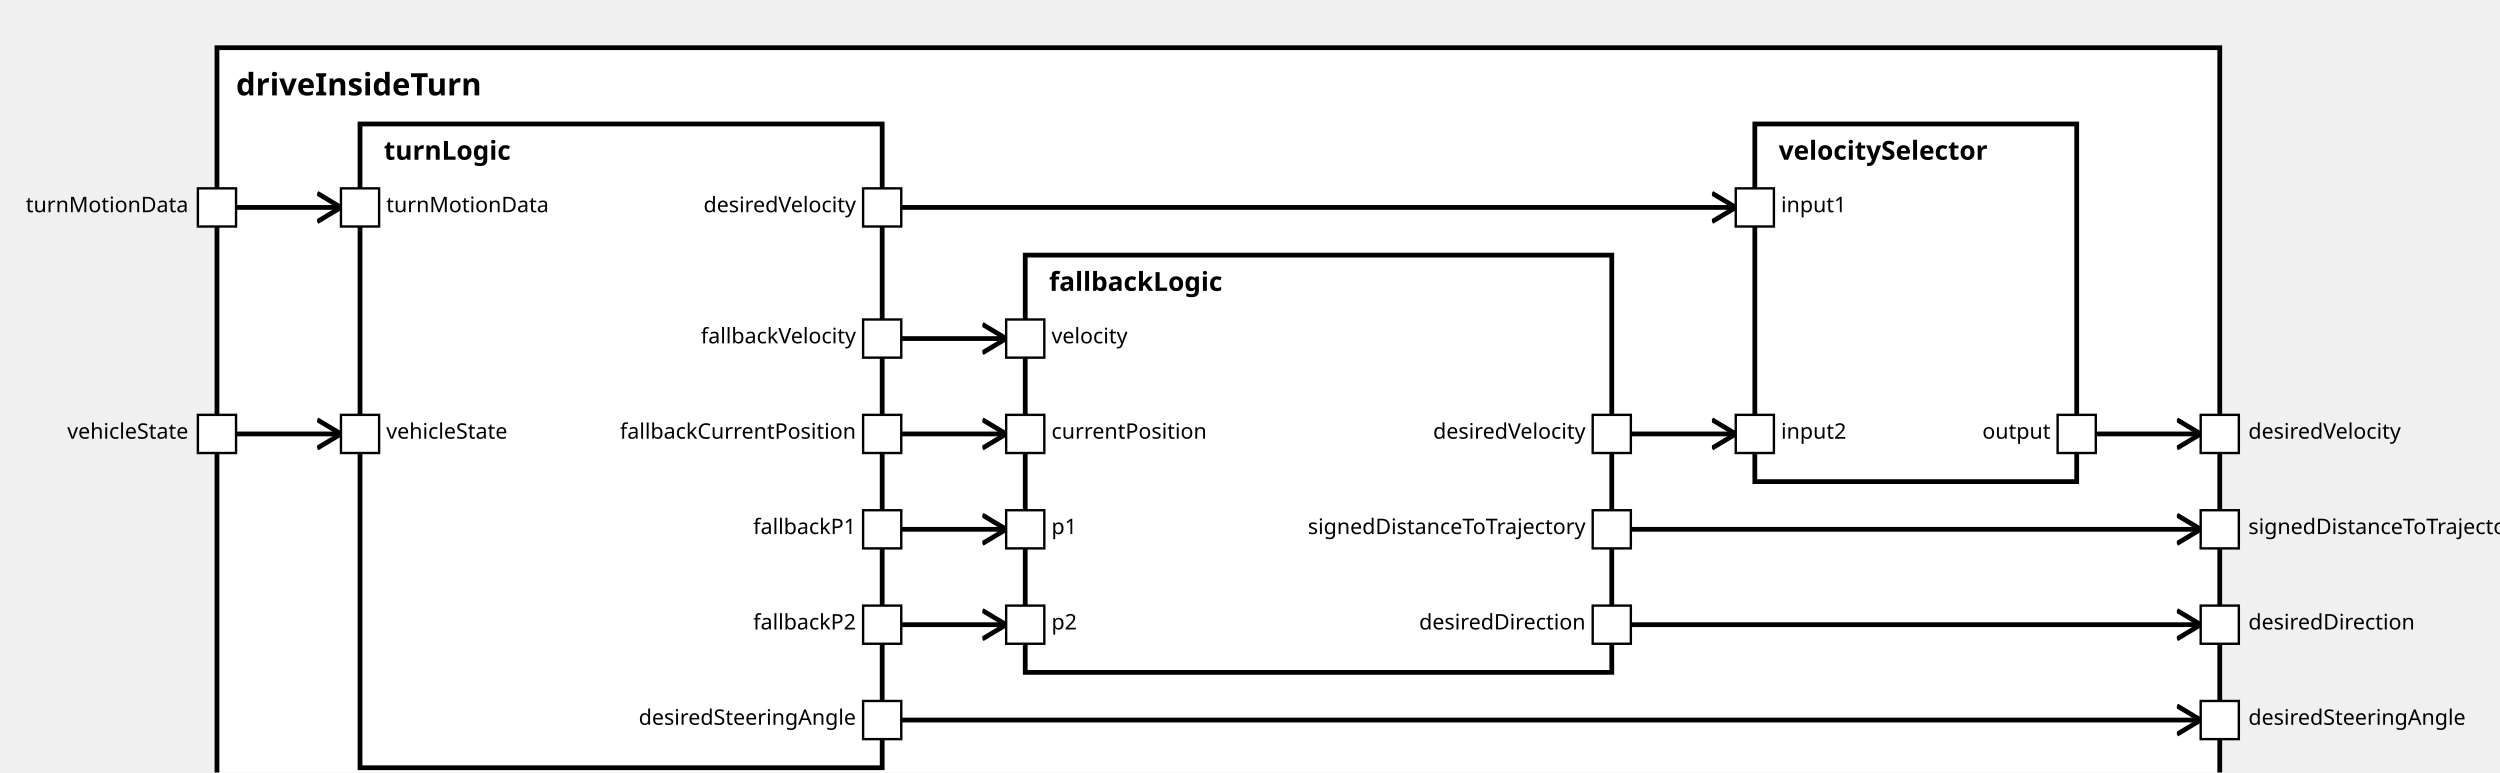
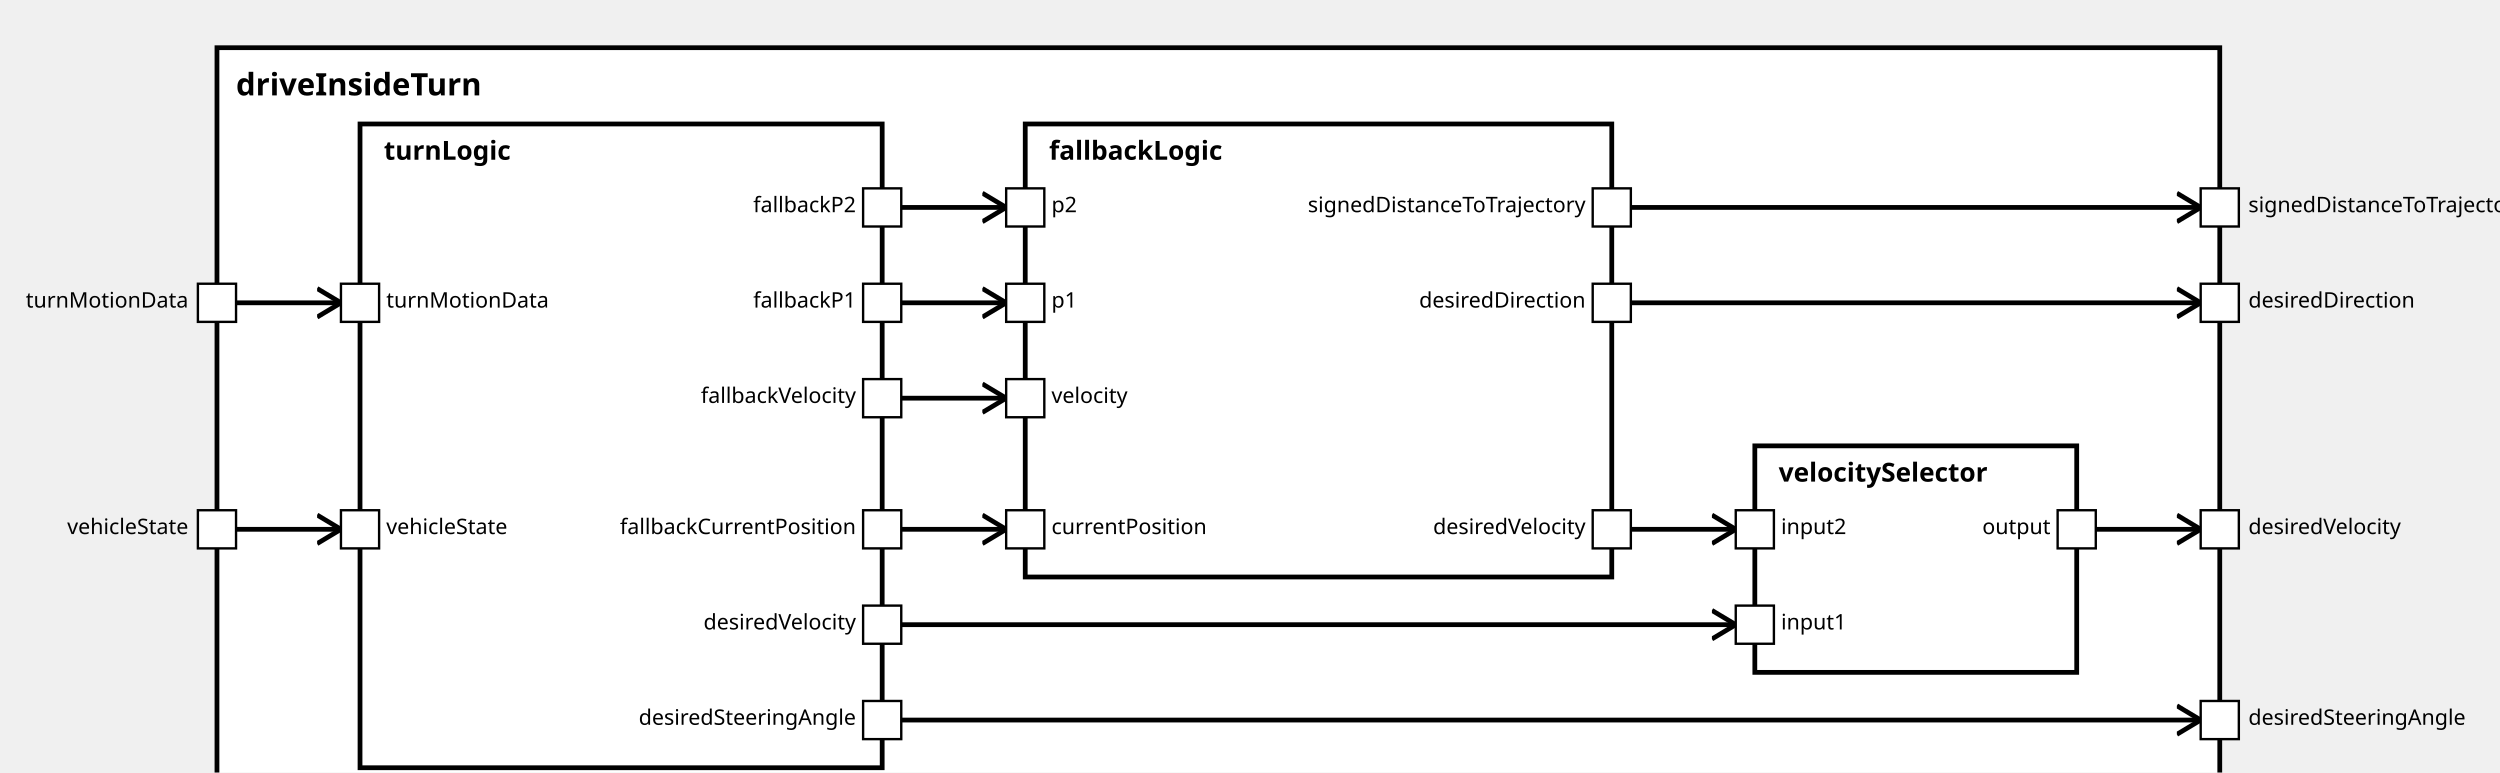
<svg xmlns="http://www.w3.org/2000/svg" xmlns:xlink="http://www.w3.org/1999/xlink" width="100%" height="100%" version="1.1">
  <svg version="1.1">
    <g transform="translate(91 20)">
      <rect id="19" width="840" height="322" style="fill:white;stroke:black;stroke-width:2;fill-opacity:1.0;stroke-opacity:1.0" />
      <text x="8" y="20" style="font-weight: bold" font-family="Verdana" font-size="13" fill="black">
            driveInsideTurn
    </text>
    </g>
  </svg>
  <g transform="translate(151 52)">
    <rect data-name="autopilot.behavior.driveInsideTurn.turnLogic" id="20" width="219" height="270" style="fill:white;stroke:black;stroke-width:2;fill-opacity:1.0;stroke-opacity:1.0" />
    <text x="10" y="15" alignment-baseline="middle" style="font-weight: bold" font-family="Verdana" font-size="11" fill="black">
    turnLogic
    </text>
  </g>
-   <g transform="translate(430 107)">
-     <rect data-name="autopilot.behavior.driveInsideTurn.fallbackLogic" id="21" width="246" height="175" style="fill:white;stroke:black;stroke-width:2;fill-opacity:1.0;stroke-opacity:1.0" />
+   <g transform="translate(430 52)">
+     <rect data-name="autopilot.behavior.driveInsideTurn.fallbackLogic" id="21" width="246" height="190" style="fill:white;stroke:black;stroke-width:2;fill-opacity:1.0;stroke-opacity:1.0" />
    <text x="10" y="15" alignment-baseline="middle" style="font-weight: bold" font-family="Verdana" font-size="11" fill="black">
    fallbackLogic
    </text>
  </g>
-   <g transform="translate(736 52)">
-     <rect data-name="autopilot.behavior.driveInsideTurn.velocitySelector" id="22" width="135" height="150" style="fill:white;stroke:black;stroke-width:2;fill-opacity:1.0;stroke-opacity:1.0" />
+   <g transform="translate(736 187)">
+     <rect data-name="autopilot.behavior.driveInsideTurn.velocitySelector" id="22" width="135" height="95" style="fill:white;stroke:black;stroke-width:2;fill-opacity:1.0;stroke-opacity:1.0" />
    <text x="10" y="15" alignment-baseline="middle" style="font-weight: bold" font-family="Verdana" font-size="11" fill="black">
    velocitySelector
    </text>
  </g>
  <defs>
    <marker id="0,0,0" markerWidth="13" markerHeight="13" refX="5" refY="5" orient="auto">
      <polyline points="0,2 5,5 0,8" style="fill:none; stroke:rgb(0,0,0);                     stroke-width:1" />
    </marker>
  </defs>
-   <line stroke-linecap="square" x1="684" y1="262" x2="923" y2="262" style="stroke:rgb(0, 0,0);             stroke-width:2;                 marker-end: url(#0,0,0)             " />
-   <line stroke-linecap="square" x1="684" y1="222" x2="923" y2="222" style="stroke:rgb(0, 0,0);             stroke-width:2;                 marker-end: url(#0,0,0)             " />
-   <line stroke-linecap="square" x1="879" y1="182" x2="923" y2="182" style="stroke:rgb(0, 0,0);             stroke-width:2;                 marker-end: url(#0,0,0)             " />
+   <line stroke-linecap="square" x1="684" y1="127" x2="923" y2="127" style="stroke:rgb(0, 0,0);             stroke-width:2;                 marker-end: url(#0,0,0)             " />
+   <line stroke-linecap="square" x1="684" y1="87" x2="923" y2="87" style="stroke:rgb(0, 0,0);             stroke-width:2;                 marker-end: url(#0,0,0)             " />
+   <line stroke-linecap="square" x1="879" y1="222" x2="923" y2="222" style="stroke:rgb(0, 0,0);             stroke-width:2;                 marker-end: url(#0,0,0)             " />
  <line stroke-linecap="square" x1="378" y1="302" x2="923" y2="302" style="stroke:rgb(0, 0,0);             stroke-width:2;                 marker-end: url(#0,0,0)             " />
-   <line stroke-linecap="square" x1="99" y1="182" x2="143" y2="182" style="stroke:rgb(0, 0,0);             stroke-width:2;                 marker-end: url(#0,0,0)             " />
-   <line stroke-linecap="square" x1="99" y1="87" x2="143" y2="87" style="stroke:rgb(0, 0,0);             stroke-width:2;                 marker-end: url(#0,0,0)             " />
-   <line stroke-linecap="square" x1="378" y1="182" x2="422" y2="182" style="stroke:rgb(0, 0,0);             stroke-width:2;                 marker-end: url(#0,0,0)             " />
+   <line stroke-linecap="square" x1="99" y1="222" x2="143" y2="222" style="stroke:rgb(0, 0,0);             stroke-width:2;                 marker-end: url(#0,0,0)             " />
+   <line stroke-linecap="square" x1="99" y1="127" x2="143" y2="127" style="stroke:rgb(0, 0,0);             stroke-width:2;                 marker-end: url(#0,0,0)             " />
  <line stroke-linecap="square" x1="378" y1="222" x2="422" y2="222" style="stroke:rgb(0, 0,0);             stroke-width:2;                 marker-end: url(#0,0,0)             " />
-   <line stroke-linecap="square" x1="378" y1="262" x2="422" y2="262" style="stroke:rgb(0, 0,0);             stroke-width:2;                 marker-end: url(#0,0,0)             " />
-   <line stroke-linecap="square" x1="378" y1="142" x2="422" y2="142" style="stroke:rgb(0, 0,0);             stroke-width:2;                 marker-end: url(#0,0,0)             " />
-   <line stroke-linecap="square" x1="378" y1="87" x2="728" y2="87" style="stroke:rgb(0, 0,0);             stroke-width:2;                 marker-end: url(#0,0,0)             " />
-   <line stroke-linecap="square" x1="684" y1="182" x2="728" y2="182" style="stroke:rgb(0, 0,0);             stroke-width:2;                 marker-end: url(#0,0,0)             " />
+   <line stroke-linecap="square" x1="378" y1="127" x2="422" y2="127" style="stroke:rgb(0, 0,0);             stroke-width:2;                 marker-end: url(#0,0,0)             " />
+   <line stroke-linecap="square" x1="378" y1="87" x2="422" y2="87" style="stroke:rgb(0, 0,0);             stroke-width:2;                 marker-end: url(#0,0,0)             " />
+   <line stroke-linecap="square" x1="378" y1="167" x2="422" y2="167" style="stroke:rgb(0, 0,0);             stroke-width:2;                 marker-end: url(#0,0,0)             " />
+   <line stroke-linecap="square" x1="378" y1="262" x2="728" y2="262" style="stroke:rgb(0, 0,0);             stroke-width:2;                 marker-end: url(#0,0,0)             " />
+   <line stroke-linecap="square" x1="684" y1="222" x2="728" y2="222" style="stroke:rgb(0, 0,0);             stroke-width:2;                 marker-end: url(#0,0,0)             " />
  <defs>
    <rect id="port" x="0" y="0" width="16" height="16" style="fill:white;stroke:rgb(0,0,0);stroke-width:1;fill-opacity:1.0;stroke-opacity:1.0" />
  </defs>
-   <use x="83" y="174" xlink:href="#port" />
-   <text text-anchor="end" alignment-baseline="middle" x="79" y="184" transform="rotate(0,79,184)" style="font-weight: regular" font-family="Verdana" font-size="9" fill="black">
+   <use x="83" y="214" xlink:href="#port" />
+   <text text-anchor="end" alignment-baseline="middle" x="79" y="224" transform="rotate(0,79,224)" style="font-weight: regular" font-family="Verdana" font-size="9" fill="black">
vehicleState
</text>
-   <use x="83" y="79" xlink:href="#port" />
-   <text text-anchor="end" alignment-baseline="middle" x="79" y="89" transform="rotate(0,79,89)" style="font-weight: regular" font-family="Verdana" font-size="9" fill="black">
+   <use x="83" y="119" xlink:href="#port" />
+   <text text-anchor="end" alignment-baseline="middle" x="79" y="129" transform="rotate(0,79,129)" style="font-weight: regular" font-family="Verdana" font-size="9" fill="black">
turnMotionData
</text>
-   <use x="923" y="254" xlink:href="#port" />
-   <text text-anchor="start" alignment-baseline="middle" x="943" y="264" transform="rotate(0,943,264)" style="font-weight: regular" font-family="Verdana" font-size="9" fill="black">
+   <use x="923" y="119" xlink:href="#port" />
+   <text text-anchor="start" alignment-baseline="middle" x="943" y="129" transform="rotate(0,943,129)" style="font-weight: regular" font-family="Verdana" font-size="9" fill="black">
desiredDirection
+ </text>
+   <use x="923" y="79" xlink:href="#port" />
+   <text text-anchor="start" alignment-baseline="middle" x="943" y="89" transform="rotate(0,943,89)" style="font-weight: regular" font-family="Verdana" font-size="9" fill="black">
+ signedDistanceToTrajectory
</text>
  <use x="923" y="214" xlink:href="#port" />
  <text text-anchor="start" alignment-baseline="middle" x="943" y="224" transform="rotate(0,943,224)" style="font-weight: regular" font-family="Verdana" font-size="9" fill="black">
- signedDistanceToTrajectory
- </text>
-   <use x="923" y="174" xlink:href="#port" />
-   <text text-anchor="start" alignment-baseline="middle" x="943" y="184" transform="rotate(0,943,184)" style="font-weight: regular" font-family="Verdana" font-size="9" fill="black">
desiredVelocity
</text>
  <use x="923" y="294" xlink:href="#port" />
  <text text-anchor="start" alignment-baseline="middle" x="943" y="304" transform="rotate(0,943,304)" style="font-weight: regular" font-family="Verdana" font-size="9" fill="black">
desiredSteeringAngle
</text>
-   <use x="143" y="174" xlink:href="#port" />
-   <text text-anchor="start" alignment-baseline="middle" x="162" y="184" transform="rotate(0,162,184)" style="font-weight: regular" font-family="Verdana" font-size="9" fill="black">
+   <use x="143" y="214" xlink:href="#port" />
+   <text text-anchor="start" alignment-baseline="middle" x="162" y="224" transform="rotate(0,162,224)" style="font-weight: regular" font-family="Verdana" font-size="9" fill="black">
vehicleState
</text>
-   <use x="143" y="79" xlink:href="#port" />
-   <text text-anchor="start" alignment-baseline="middle" x="162" y="89" transform="rotate(0,162,89)" style="font-weight: regular" font-family="Verdana" font-size="9" fill="black">
+   <use x="143" y="119" xlink:href="#port" />
+   <text text-anchor="start" alignment-baseline="middle" x="162" y="129" transform="rotate(0,162,129)" style="font-weight: regular" font-family="Verdana" font-size="9" fill="black">
turnMotionData
</text>
-   <use x="362" y="79" xlink:href="#port" />
-   <text text-anchor="end" alignment-baseline="middle" x="359" y="89" transform="rotate(0,359,89)" style="font-weight: regular" font-family="Verdana" font-size="9" fill="black">
+   <use x="362" y="254" xlink:href="#port" />
+   <text text-anchor="end" alignment-baseline="middle" x="359" y="264" transform="rotate(0,359,264)" style="font-weight: regular" font-family="Verdana" font-size="9" fill="black">
desiredVelocity
</text>
  <use x="362" y="294" xlink:href="#port" />
  <text text-anchor="end" alignment-baseline="middle" x="359" y="304" transform="rotate(0,359,304)" style="font-weight: regular" font-family="Verdana" font-size="9" fill="black">
desiredSteeringAngle
</text>
-   <use x="362" y="174" xlink:href="#port" />
-   <text text-anchor="end" alignment-baseline="middle" x="359" y="184" transform="rotate(0,359,184)" style="font-weight: regular" font-family="Verdana" font-size="9" fill="black">
+   <use x="362" y="214" xlink:href="#port" />
+   <text text-anchor="end" alignment-baseline="middle" x="359" y="224" transform="rotate(0,359,224)" style="font-weight: regular" font-family="Verdana" font-size="9" fill="black">
fallbackCurrentPosition
</text>
-   <use x="362" y="214" xlink:href="#port" />
-   <text text-anchor="end" alignment-baseline="middle" x="359" y="224" transform="rotate(0,359,224)" style="font-weight: regular" font-family="Verdana" font-size="9" fill="black">
+   <use x="362" y="119" xlink:href="#port" />
+   <text text-anchor="end" alignment-baseline="middle" x="359" y="129" transform="rotate(0,359,129)" style="font-weight: regular" font-family="Verdana" font-size="9" fill="black">
fallbackP1
</text>
-   <use x="362" y="254" xlink:href="#port" />
-   <text text-anchor="end" alignment-baseline="middle" x="359" y="264" transform="rotate(0,359,264)" style="font-weight: regular" font-family="Verdana" font-size="9" fill="black">
+   <use x="362" y="79" xlink:href="#port" />
+   <text text-anchor="end" alignment-baseline="middle" x="359" y="89" transform="rotate(0,359,89)" style="font-weight: regular" font-family="Verdana" font-size="9" fill="black">
fallbackP2
</text>
-   <use x="362" y="134" xlink:href="#port" />
-   <text text-anchor="end" alignment-baseline="middle" x="359" y="144" transform="rotate(0,359,144)" style="font-weight: regular" font-family="Verdana" font-size="9" fill="black">
+   <use x="362" y="159" xlink:href="#port" />
+   <text text-anchor="end" alignment-baseline="middle" x="359" y="169" transform="rotate(0,359,169)" style="font-weight: regular" font-family="Verdana" font-size="9" fill="black">
fallbackVelocity
- </text>
-   <use x="422" y="174" xlink:href="#port" />
-   <text text-anchor="start" alignment-baseline="middle" x="441" y="184" transform="rotate(0,441,184)" style="font-weight: regular" font-family="Verdana" font-size="9" fill="black">
- currentPosition
</text>
  <use x="422" y="214" xlink:href="#port" />
  <text text-anchor="start" alignment-baseline="middle" x="441" y="224" transform="rotate(0,441,224)" style="font-weight: regular" font-family="Verdana" font-size="9" fill="black">
+ currentPosition
+ </text>
+   <use x="422" y="119" xlink:href="#port" />
+   <text text-anchor="start" alignment-baseline="middle" x="441" y="129" transform="rotate(0,441,129)" style="font-weight: regular" font-family="Verdana" font-size="9" fill="black">
p1
</text>
-   <use x="422" y="254" xlink:href="#port" />
-   <text text-anchor="start" alignment-baseline="middle" x="441" y="264" transform="rotate(0,441,264)" style="font-weight: regular" font-family="Verdana" font-size="9" fill="black">
+   <use x="422" y="79" xlink:href="#port" />
+   <text text-anchor="start" alignment-baseline="middle" x="441" y="89" transform="rotate(0,441,89)" style="font-weight: regular" font-family="Verdana" font-size="9" fill="black">
p2
</text>
-   <use x="422" y="134" xlink:href="#port" />
-   <text text-anchor="start" alignment-baseline="middle" x="441" y="144" transform="rotate(0,441,144)" style="font-weight: regular" font-family="Verdana" font-size="9" fill="black">
+   <use x="422" y="159" xlink:href="#port" />
+   <text text-anchor="start" alignment-baseline="middle" x="441" y="169" transform="rotate(0,441,169)" style="font-weight: regular" font-family="Verdana" font-size="9" fill="black">
velocity
+ </text>
+   <use x="668" y="79" xlink:href="#port" />
+   <text text-anchor="end" alignment-baseline="middle" x="665" y="89" transform="rotate(0,665,89)" style="font-weight: regular" font-family="Verdana" font-size="9" fill="black">
+ signedDistanceToTrajectory
+ </text>
+   <use x="668" y="119" xlink:href="#port" />
+   <text text-anchor="end" alignment-baseline="middle" x="665" y="129" transform="rotate(0,665,129)" style="font-weight: regular" font-family="Verdana" font-size="9" fill="black">
+ desiredDirection
</text>
  <use x="668" y="214" xlink:href="#port" />
  <text text-anchor="end" alignment-baseline="middle" x="665" y="224" transform="rotate(0,665,224)" style="font-weight: regular" font-family="Verdana" font-size="9" fill="black">
- signedDistanceToTrajectory
- </text>
-   <use x="668" y="254" xlink:href="#port" />
-   <text text-anchor="end" alignment-baseline="middle" x="665" y="264" transform="rotate(0,665,264)" style="font-weight: regular" font-family="Verdana" font-size="9" fill="black">
- desiredDirection
- </text>
-   <use x="668" y="174" xlink:href="#port" />
-   <text text-anchor="end" alignment-baseline="middle" x="665" y="184" transform="rotate(0,665,184)" style="font-weight: regular" font-family="Verdana" font-size="9" fill="black">
desiredVelocity
</text>
-   <use x="728" y="79" xlink:href="#port" />
-   <text text-anchor="start" alignment-baseline="middle" x="747" y="89" transform="rotate(0,747,89)" style="font-weight: regular" font-family="Verdana" font-size="9" fill="black">
+   <use x="728" y="254" xlink:href="#port" />
+   <text text-anchor="start" alignment-baseline="middle" x="747" y="264" transform="rotate(0,747,264)" style="font-weight: regular" font-family="Verdana" font-size="9" fill="black">
input1
</text>
-   <use x="728" y="174" xlink:href="#port" />
-   <text text-anchor="start" alignment-baseline="middle" x="747" y="184" transform="rotate(0,747,184)" style="font-weight: regular" font-family="Verdana" font-size="9" fill="black">
+   <use x="728" y="214" xlink:href="#port" />
+   <text text-anchor="start" alignment-baseline="middle" x="747" y="224" transform="rotate(0,747,224)" style="font-weight: regular" font-family="Verdana" font-size="9" fill="black">
input2
</text>
-   <use x="863" y="174" xlink:href="#port" />
-   <text text-anchor="end" alignment-baseline="middle" x="860" y="184" transform="rotate(0,860,184)" style="font-weight: regular" font-family="Verdana" font-size="9" fill="black">
+   <use x="863" y="214" xlink:href="#port" />
+   <text text-anchor="end" alignment-baseline="middle" x="860" y="224" transform="rotate(0,860,224)" style="font-weight: regular" font-family="Verdana" font-size="9" fill="black">
output
</text>
</svg>
